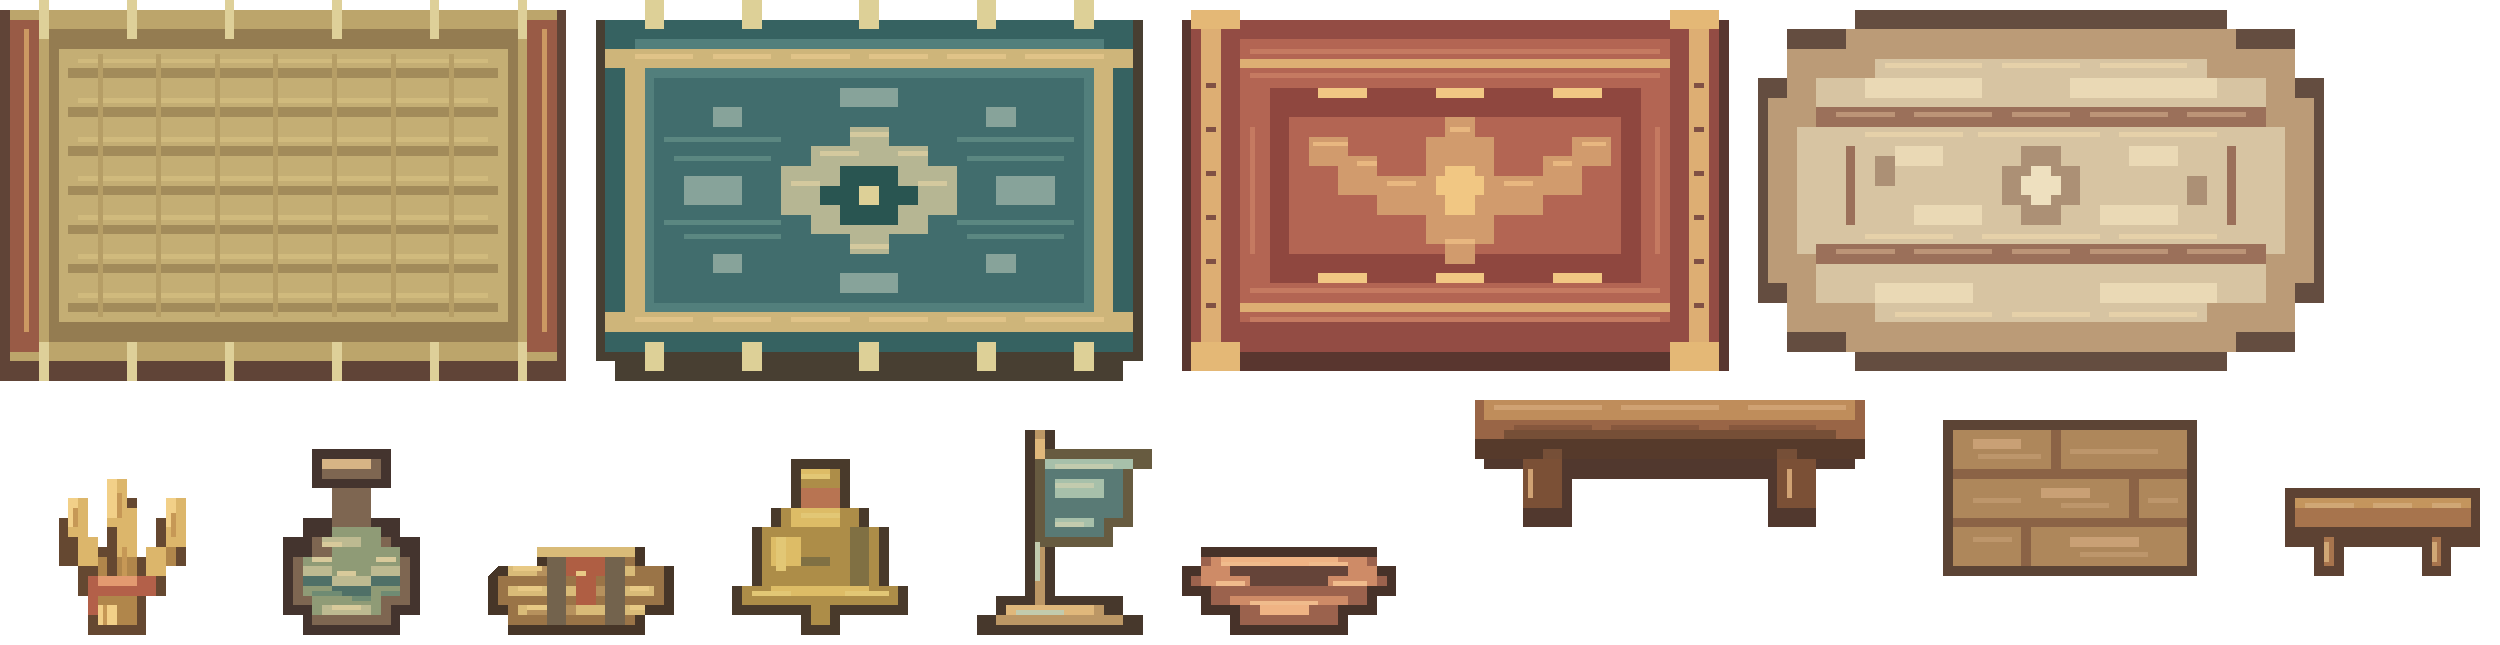
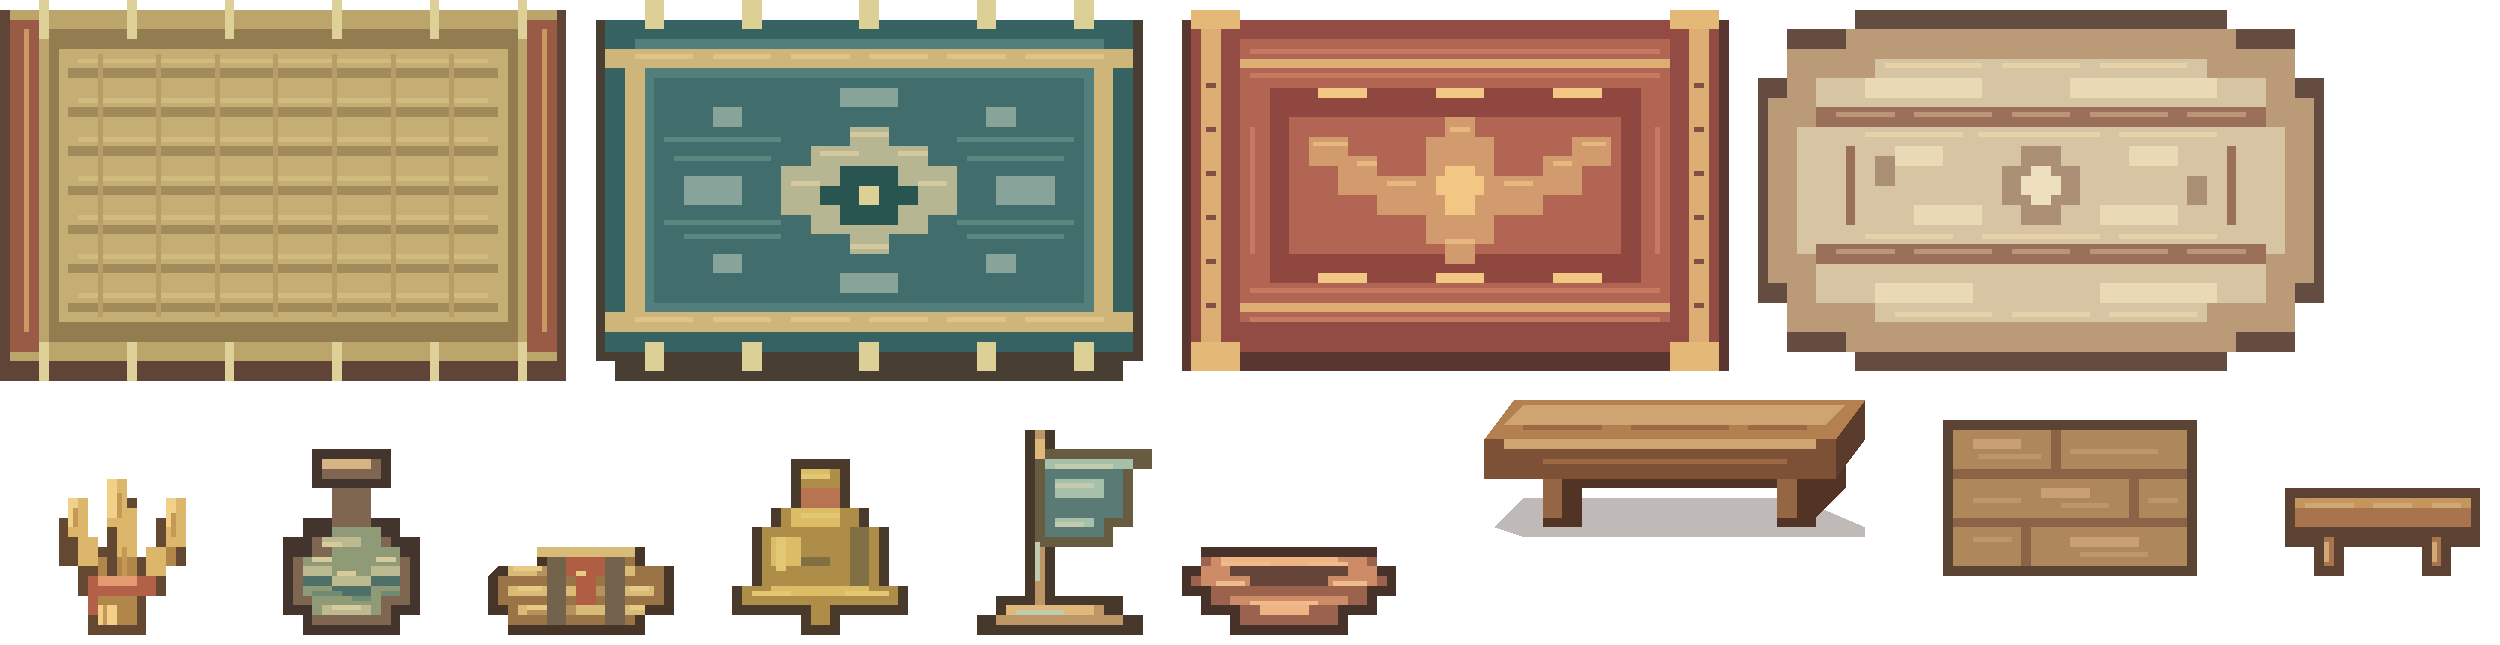
<svg xmlns="http://www.w3.org/2000/svg" width="256" height="66" viewBox="0 0 256 66" shape-rendering="crispEdges">
  <g transform="translate(-75 -77)">
    <path fill="#604437" d="M75 78h58v38H75z" />
    <path fill="#bca56b" d="M76 78h56v36H76z" />
    <path fill="#947c51" d="M80 80h48v32H80z" />
    <path fill="#c4ae74" d="M81 82h46v28H81z" />
    <path fill="#a28b5a" d="M82 84h44v1H82zM82 88h44v1H82zM82 92h44v1H82zM82 96h44v1H82zM82 100h44v1H82zM82 104h44v1H82zM82 108h44v1H82z" />
    <path fill="#995b46" d="M76 79h3v34h-3zM129 79h3v34h-3z" />
    <path fill="#ded099" d="M79 77h1v4h-1zM88 77h1v4h-1zM98 77h1v4h-1zM109 77h1v4h-1zM119 77h1v4h-1zM128 77h1v4h-1zM79 112h1v4h-1zM88 112h1v4h-1zM98 112h1v4h-1zM109 112h1v4h-1zM119 112h1v4h-1zM128 112h1v4h-1z" />
    <path fill="#d0ba7d" d="M83 83h42v.5H83z M83 87h42v.5H83z M83 91h42v.5H83z M83 95h42v.5H83z M83 99h42v.5H83z M83 103h42v.5H83z M83 107h42v.5H83z" />
    <path fill="#b69e66" d="M85 82.5h.5v27H85z M91 82.5h.5v27H91z M97 82.5h.5v27H97z M103 82.5h.5v27H103z M109 82.5h.5v27H109z M115 82.5h.5v27H115z M121 82.5h.5v27H121z" />
    <path fill="#cc9862" d="M77.5 80h.5v31h-.5z M130.5 80h.5v31h-.5z" />
  </g>
  <g transform="translate(60 0)">
    <path fill="#483f32" d="M1 2h56v35h-2v2H3v-2H1z" />
    <path fill="#366261" d="M2 2h54v34H2z" />
    <path fill="#527f7c" d="M5 4h48v30H5z" />
    <path fill="#416d6d" d="M7 8h44v23H7zM10 12h38v1H10zM10 27h38v1H10z" />
    <path fill="#ceb57a" d="M2 5h54v2H2zM2 32h54v2H2zM4 7h2v25H4zM52 7h2v25h-2z" />
    <path fill="#87a39a" d="M13 11h3v2h-3zM41 11h3v2h-3zM13 26h3v2h-3zM41 26h3v2h-3zM10 18h6v3h-6zM42 18h6v3h-6zM26 9h6v2h-6zM26 28h6v2h-6z" />
    <path fill="#b6b693" d="M27 13h4v2h4v2h3v5h-3v2h-4v2h-4v-2h-4v-2h-3v-5h3v-2h4z" />
    <path fill="#295551" d="M26 17h6v2h2v2h-2v2h-6v-2h-2v-2h2z" />
    <path fill="#ddd097" d="M28 19h2v2h-2zM6 0h2v3H6zM16 0h2v3h-2zM28 0h2v3h-2zM40 0h2v3h-2zM50 0h2v3h-2zM6 35h2v3H6zM16 35h2v3h-2zM28 35h2v3h-2zM40 35h2v3h-2zM50 35h2v3h-2z" />
    <path fill="#e0c388" d="M5 5.5h6v.5H5z M13 5.5h6v.5h-6z M21 5.5h6v.5h-6z M29 5.5h6v.5h-6z M37 5.5h6v.5h-6z M45 5.5h8v.5h-8z M5 32.5h6v.5H5z M13 32.5h6v.5h-6z M21 32.5h6v.5h-6z M29 32.5h6v.5h-6z M37 32.5h6v.5h-6z M45 32.5h8v.5h-8z" />
    <path fill="#5b8781" d="M8 14h12v.5H8z M9 16h10v.5H9z M8 22.5h12v.5H8z M10 24h10v.5H10z M38 14h12v.5H38z M39 16h10v.5H39z M38 22.5h12v.5H38z M39 24h10v.5H39z" />
    <path fill="#d4c99e" d="M27 13.5h4v.5h-4z M24 15.5h4v.5h-4z M32 15.5h3v.5h-3z M21 18.5h3v.5h-3z M34 18.5h3v.5h-3z M27 25h4v.5h-4z" />
  </g>
  <g transform="translate(120 0)">
    <path fill="#59362f" d="M1 2h56v36H1z" />
    <path fill="#934c44" d="M2 2h54v34H2z" />
    <path fill="#b36553" d="M7 4h44v29H7z" />
    <path fill="#ddae73" d="M3 3h2v32H3zM53 3h2v32h-2zM7 6h44v1H7zM7 31h44v1H7z" />
    <path fill="#8f473f" d="M10 9h38v3H10zM10 26h38v3H10zM10 12h2v14h-2zM46 12h2v14h-2z" />
    <path fill="#d19b6d" d="M14 14h4v2h3v2h5v-4h2v-2h3v2h2v4h5v-2h3v-2h4v3h-3v3h-4v2h-5v3h-2v2h-3v-2h-2v-3h-5v-2h-4v-3h-3z" />
    <path fill="#f1c783" d="M28 17h3v5h-3zM27 18h5v2h-5zM15 9h5v1h-5zM27 9h5v1h-5zM39 9h5v1h-5zM15 28h5v1h-5zM27 28h5v1h-5zM39 28h5v1h-5z" />
    <path fill="#e4b876" d="M2 1h5v2H2zM51 1h5v2h-5zM2 35h5v3H2zM51 35h5v3h-5z" />
    <path fill="#c57a61" d="M8 5h42v.5H8z M8 7.5h42v.5H8z M8 29.5h42v.5H8z M8 32.5h42v.5H8z M8 13h.5v13H8z M49.5 13h.5v13h-.5z" />
    <path fill="#e8b780" d="M14.5 14.5H18v.5h-3.5z M19 16.5h2v.5h-2z M22 18.5h3v.5h-3z M28.5 13h2v.5h-2z M34 18.5h3v.5h-3z M39 16.5h2v.5h-2z M42 14.5h2.5v.5H42z M28 24.5h3v.5h-3z" />
    <path fill="#805044" d="M3.5 8.5h1v.5h-1z M3.5 13h1v.5h-1z M3.5 17.5h1v.5h-1z M3.5 22h1v.5h-1z M3.5 26.5h1v.5h-1z M3.5 31h1v.5h-1z M53.5 8.5h1v.5h-1z M53.5 13h1v.5h-1z M53.5 17.5h1v.5h-1z M53.5 22h1v.5h-1z M53.5 26.5h1v.5h-1z M53.5 31h1v.5h-1z" />
  </g>
  <g transform="translate(180 0)">
    <path fill="#644d40" d="M3 3h7V1h38v2h7v5h3v23h-3v5h-7v2H10v-2H3v-5H0V8h3z" />
    <path fill="#bb9b77" d="M3 5h6V3h40v2h6v5h2v19h-2v5h-6v2H9v-2H3v-5H1V10h2z" />
    <path fill="#d7c4a2" d="M6 8h6V6h34v2h6v5h2v13h-2v5h-6v2H12v-2H6v-5H4V13h2z" />
    <path fill="#9b705a" d="M6 11h46v2H6zM6 25h46v2H6zM9 15h1v8H9zM48 15h1v8h-1z" />
    <path fill="#ead9b5" d="M11 8h12v2H11zM32 8h15v2H32zM14 15h5v2h-5zM38 15h5v2h-5zM16 21h7v2h-7zM35 21h8v2h-8zM12 29h10v2H12zM35 29h12v2H35z" />
    <path fill="#ac9075" d="M27 15h4v2h2v4h-2v2h-4v-2h-2v-4h2zM12 16h2v3h-2zM44 18h2v3h-2z" />
    <path fill="#eee0bf" d="M28 17h2v4h-2zM27 18h4v2h-4z" />
    <path fill="#e6d1a9" d="M13 6.5h10v.5H13z M25 6.5h8v.5h-8z M35 6.5h9v.5h-9z M11 13.5h10v.5H11z M22.5 13.5H35v.5H22.5z M37 13.5h10v.5H37z M11 24h9v.5h-9z M23 24h12v.5H23z M37 24h10v.5H37z M14 32h10v.5H14z M26 32h8v.5h-8z M36 32h9v.5h-9z" />
    <path fill="#bc9477" d="M8 11.5h6v.5H8z M16 11.5h8v.5h-8z M26 11.5h6v.5h-6z M34 11.5h8v.5h-8z M44 11.5h6v.5h-6z M8 25.5h6v.5H8z M16 25.5h8v.5h-8z M26 25.5h6v.5h-6z M34 25.5h8v.5h-8z M44 25.5h6v.5h-6z" />
  </g>
  <g transform="translate(0 40)">
    <path fill="#654831" d="M7 12h2v4h2v-5h3v6h2v-4h3v5h-2v3h-2v4H9v-4H8v-3H6v-5h1z" />
    <path fill="#b0864b" d="M8 14h1v3h2v4h-1v-3H8zM12 12h2v8h-2zM17 15h1v3h-2v2h-1v-3h2zM10 21h4v3h-4z" />
    <path fill="#dcb66b" d="M7 11h2v4h1v3H8v-3H7zM11 9h2v3h1v5h-2v-3h-1zM17 11h2v5h-2v3h-2v-3h2z" />
    <path fill="#f2d088" d="M7 11h1v3H7zM11 9h1v4h-1zM17 11h1v3h-1zM10 22h2v2h-2z" />
    <path fill="#b36049" d="M9 19h7v2h-6v2H9z" />
    <path fill="#e39a70" d="M10 19h4v1h-4z" />
    <path fill="#c69856" d="M7.5 12h.5v2h-.5z M12 10.5h.5V13H12z M17.5 12.5h.5V15h-.5z M12.5 16h.5v3h-.5z M10.5 22h.5v2h-.5z" />
  </g>
  <g transform="translate(24 40)">
    <path fill="#44342e" d="M8 6h8v4h-2v3h3v2h2v8h-2v2H7v-2H5v-8h2v-2h3v-3H8z" />
    <path fill="#7e6651" d="M9 7h6v2H9zM10 10h4v5h2v2h2v5h-2v2H8v-2H6v-5h2v-2h2z" />
    <path fill="#8f9b76" d="M7 17h3v-3h5v2h2v5h-2v2H8v-2H7z" />
    <path fill="#bdba91" d="M9 15h4v1H9zM7 18h3v1H7zM10 19h4v1h-4zM14 18h3v1h-3zM9 22h5v1H9z" />
    <path fill="#4f7067" d="M7 19h3v1H7zM10 20h4v1h-4zM14 19h3v1h-3z" />
    <path fill="#d7b485" d="M9 7h5v1H9z" />
    <path fill="#d8ca9b" d="M9 15.5h2v.5H9z M8 17h2v.5H8z M10.5 18.5h2v.5h-2z M14.5 17h2v.5h-2z M10 22h3v.5h-3z" />
    <path fill="#6f8b73" d="M8 20.5h3v.5H8z M12 21h2v.5h-2z M15 20.5h2v.5h-2z" />
  </g>
  <g transform="translate(48 40)">
    <path fill="#473628" d="M3 18h4v-2h11v2h3v5h-3v2H4v-2H2v-4z" />
    <path fill="#9a7447" d="M4 18h4v-2h9v2h3v4h-3v2H4v-2H3v-3h1z" />
    <path fill="#d9bb78" d="M4 18h13v1H4zM4 20h15v1H4zM5 22h13v1H5zM7 16h10v1H7z" />
    <path fill="#b6915d" d="M7 18h3v1H7zM12 20h3v1h-3zM6 22h5v1H6z" />
    <path fill="#73634d" d="M8 17h2v7H8zM14 17h2v7h-2z" />
    <path fill="#af5e43" d="M10 17h4v2h-1v3h-2v-3h-1z" />
    <path fill="#e8c985" d="M4.5 18h3v.5h-3z M5 20h2.5v.5H5z M6 22h2v.5H6z M16.5 20h2v.5h-2z M16.5 22h1.5v.5h-1.5z M11 18.5h1v.5h-1z" />
  </g>
  <g transform="translate(72 40)">
    <path fill="#493a2b" d="M9 7h6v5h2v2h2v6h2v3h-7v2h-4v-2H3v-3h2v-6h2v-2h2z" />
    <path fill="#ad8d48" d="M10 8h4v3h-4zM8 12h8v2h2v6H6v-6h2zM4 20h16v2H4zM11 22h2v2h-2z" />
    <path fill="#ddbc66" d="M10 8h3v1h-3zM9 12h5v2H9zM7 15h3v3H7zM7 20h10v1H7z" />
    <path fill="#807043" d="M15 14h2v6h-2zM10 17h3v1h-3z" />
    <path fill="#b87452" d="M10 10h4v2h-4z" />
    <path fill="#e2c775" d="M10 8.5h3v.5h-3z M10 12.5h4v.5h-4z M7.5 15h1v3.5h-1z M5 20.5h4v.5H5z M14.5 20.5H19v.5h-4.5z" />
  </g>
  <g transform="translate(96 40)">
    <path fill="#47382c" d="M9 4h3v17h7v2h2v2H4v-2h2v-2h3z" />
    <path fill="#bc9765" d="M10 4h1v18h6v1h2v1H6v-1h2v-1h2z" />
    <path fill="#675b40" d="M10 6h12v2h-2v6h-2v2h-8z" />
    <path fill="#597a75" d="M11 7h9v1h-1v5h-2v2h-6z" />
    <path fill="#a7c0aa" d="M11 7h9v1h-9zM12 9h5v2h-5zM12 13h4v1h-4z" />
    <path fill="#e0b87b" d="M10 5h1v2h-1zM7 22h9v1H7z" />
    <path fill="#c2cbae" d="M12 7.5h6v.5h-6z M12 9.5h4v.5h-4z M12 13.5h3v.5h-3z M10 15.5h.5v4H10z M8 22.5h5v.5H8z" />
  </g>
  <g transform="translate(120 40)">
    <path fill="#473229" d="M3 16h18v2h2v3h-2v2h-3v2H6v-2H3v-2H1v-3h2z" />
    <path fill="#9b624d" d="M3 17h18v2h1v1h-2v2h-3v2H7v-2H4v-2H2v-1h1z" />
    <path fill="#ce8b67" d="M4 17h16v1h1v2H3v-2h1zM6 21h12v1H6z" />
    <path fill="#654439" d="M6 18h12v1H6zM8 19h8v1H8z" />
    <path fill="#efb384" d="M5 17h12v1H5zM9 22h5v1H9z" />
    <path fill="#f0bb8c" d="M5 17.5h5v.5H5z M14 17.5h4v.5h-4z M4.5 19.5h3v.5h-3z M16.5 19.5H20v.5h-3.5z M8 21.5h7v.5H8z" />
  </g>
  <g transform="translate(150 40)">
-     <path fill="#51382e" d="M2 5h38v3h-4v6h-5V9H11v5H6V8H2z" />
-     <path fill="#7b5036" d="M6 7h4v5H6zM32 7h4v5h-4z" />
-     <path fill="#563a2b" d="M1 1h40v6H1z" />
-     <path fill="#996546" d="M1 1h40v4H1z" />
-     <path fill="#bf8d5b" d="M2 1h38v2H2z" />
-     <path fill="#764f37" d="M4 4h34v1H4zM8 6h2v1H8zM32 6h2v1h-2z" />
-     <path fill="#d0a273" d="M3 1.5h11v.5H3z M16 1.5h10v.5H16z M29 1.5h10v.5H29z M6.5 8h.5v3h-.5z M33 8h.5v3H33z" />
-     <path fill="#86573d" d="M5 3.5h8v.5H5z M15 3.5h9v.5h-9z M27 3.5h9v.5h-9z" />
+     <path fill="#35251e" opacity=".32" d="M6 11h28l7 3v1H6l-3-1z" />
+     <path fill="#523427" d="M8 6h4v8H8zM32 6h4v8h-4zM12 8h20v2H12zM36 6l3-4v8l-3 3z" />
+     <path fill="#946643" d="M8 8h2v5H8zM32 8h2v5h-2z" />
+     <path fill="#7c5136" d="M2 5h36v4H2z" />
+     <path fill="#5b3c2c" d="M38 5l3-4v4l-3 4z" />
+     <path fill="#b48050" d="M5 1h36l-3 4H2z" />
+     <path fill="#d0a373" d="M6 1.5h33l-2 2H4zM4 5h32v1H4z" />
+     <path fill="#9d6944" d="M6 3.5h8v.5H6zM17 3.5h10v.5H17zM29 3.5h6v.5h-6zM8 7h25v.5H8z" />
  </g>
  <g transform="translate(196 40)">
    <path fill="#5c4435" d="M3 3h26v16H3z" />
    <path fill="#ae875b" d="M4 4h24v14H4z" />
    <path fill="#8b6346" d="M4 8h24v1H4zM4 13h24v1H4zM14 4h1v4h-1zM22 9h1v4h-1zM11 14h1v4h-1z" />
    <path fill="#c9a075" d="M6 5h5v1H6zM13 10h5v1h-5zM16 15h7v1h-7z" />
    <path fill="#bd966b" d="M6.5 6.5H13v.5H6.5z M16 6h9v.5h-9z M6 11h5v.5H6z M15 11.5h5v.5h-5z M24 11h3v.5h-3z M6 15h4v.5H6z M17 16.5h7v.5h-7z" />
  </g>
  <g transform="translate(232 40)">
    <path fill="#5d4233" d="M2 10h20v6h-3v3h-3v-3H8v3H5v-3H2z" />
    <path fill="#a7744d" d="M3 11h18v3H3zM6 15h1v3H6zM17 15h1v3h-1z" />
    <path fill="#c4955d" d="M3 11h18v1H3z" />
    <path fill="#d0a775" d="M4 11.5h5v.5H4z M11 11.5h4v.5h-4z M17 11.5h3v.5h-3z M6 15.5h.5v2H6z M17 15.5h.5v2H17z" />
  </g>
</svg>
